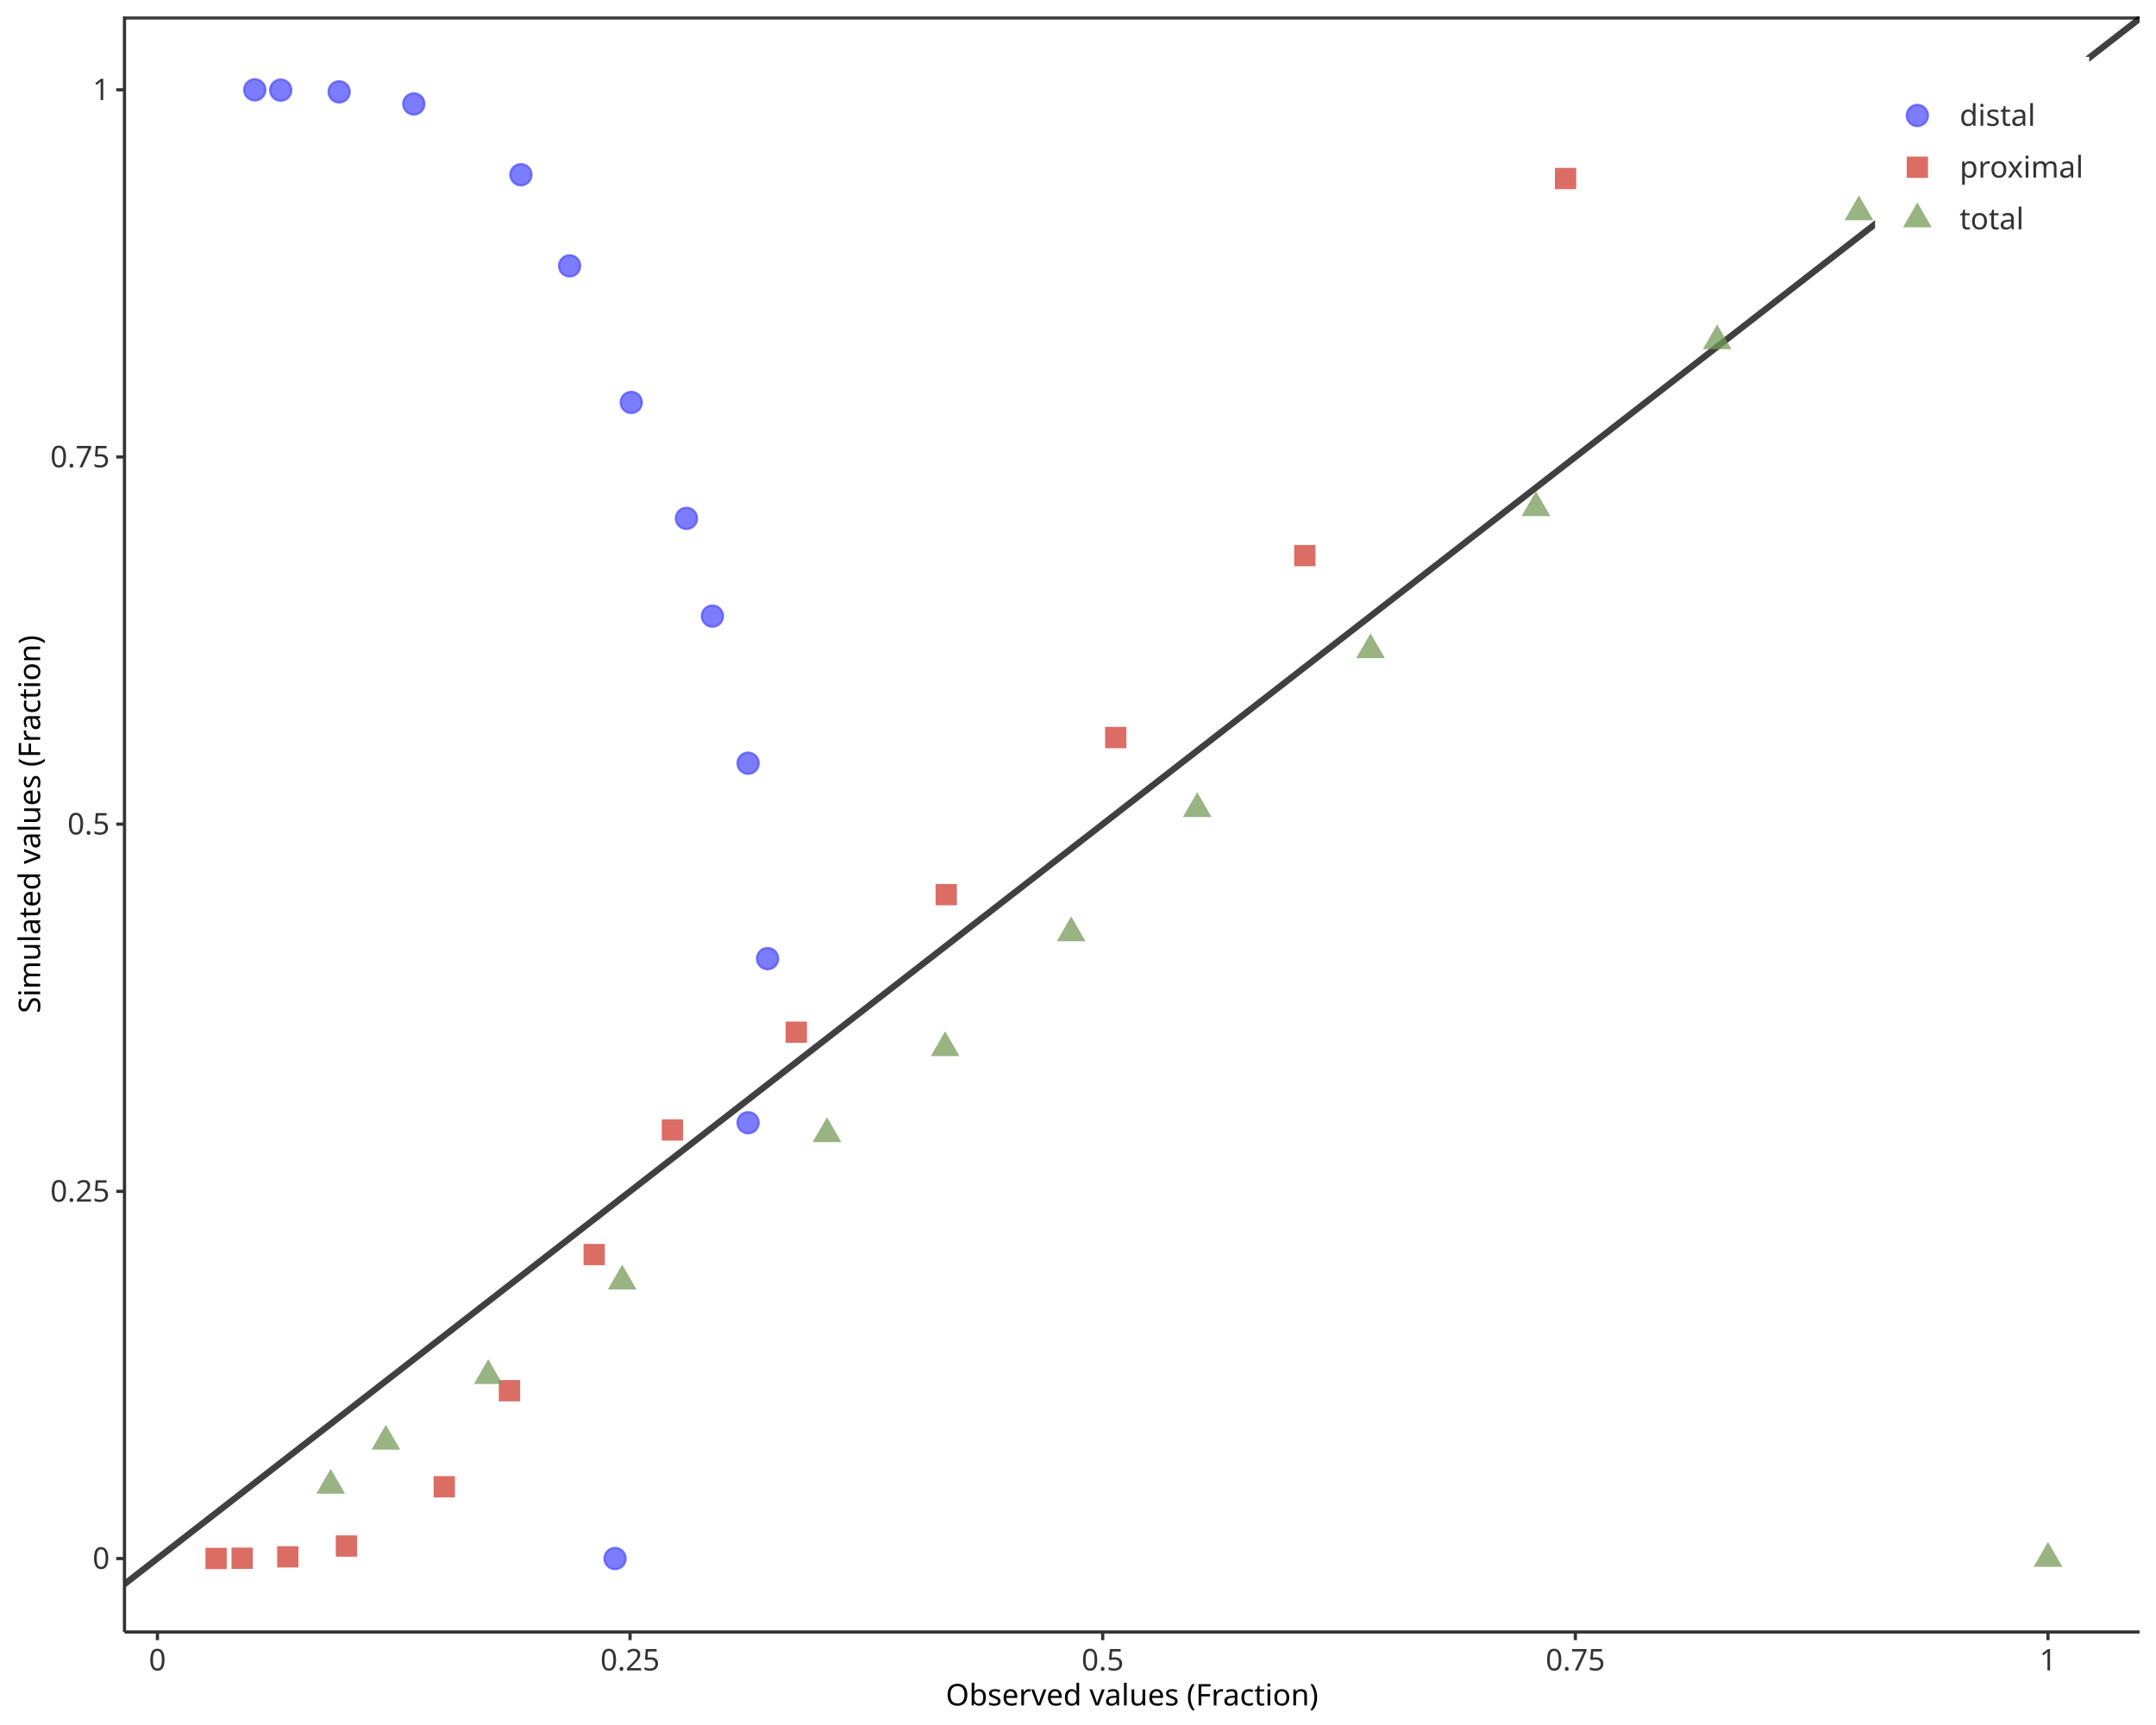
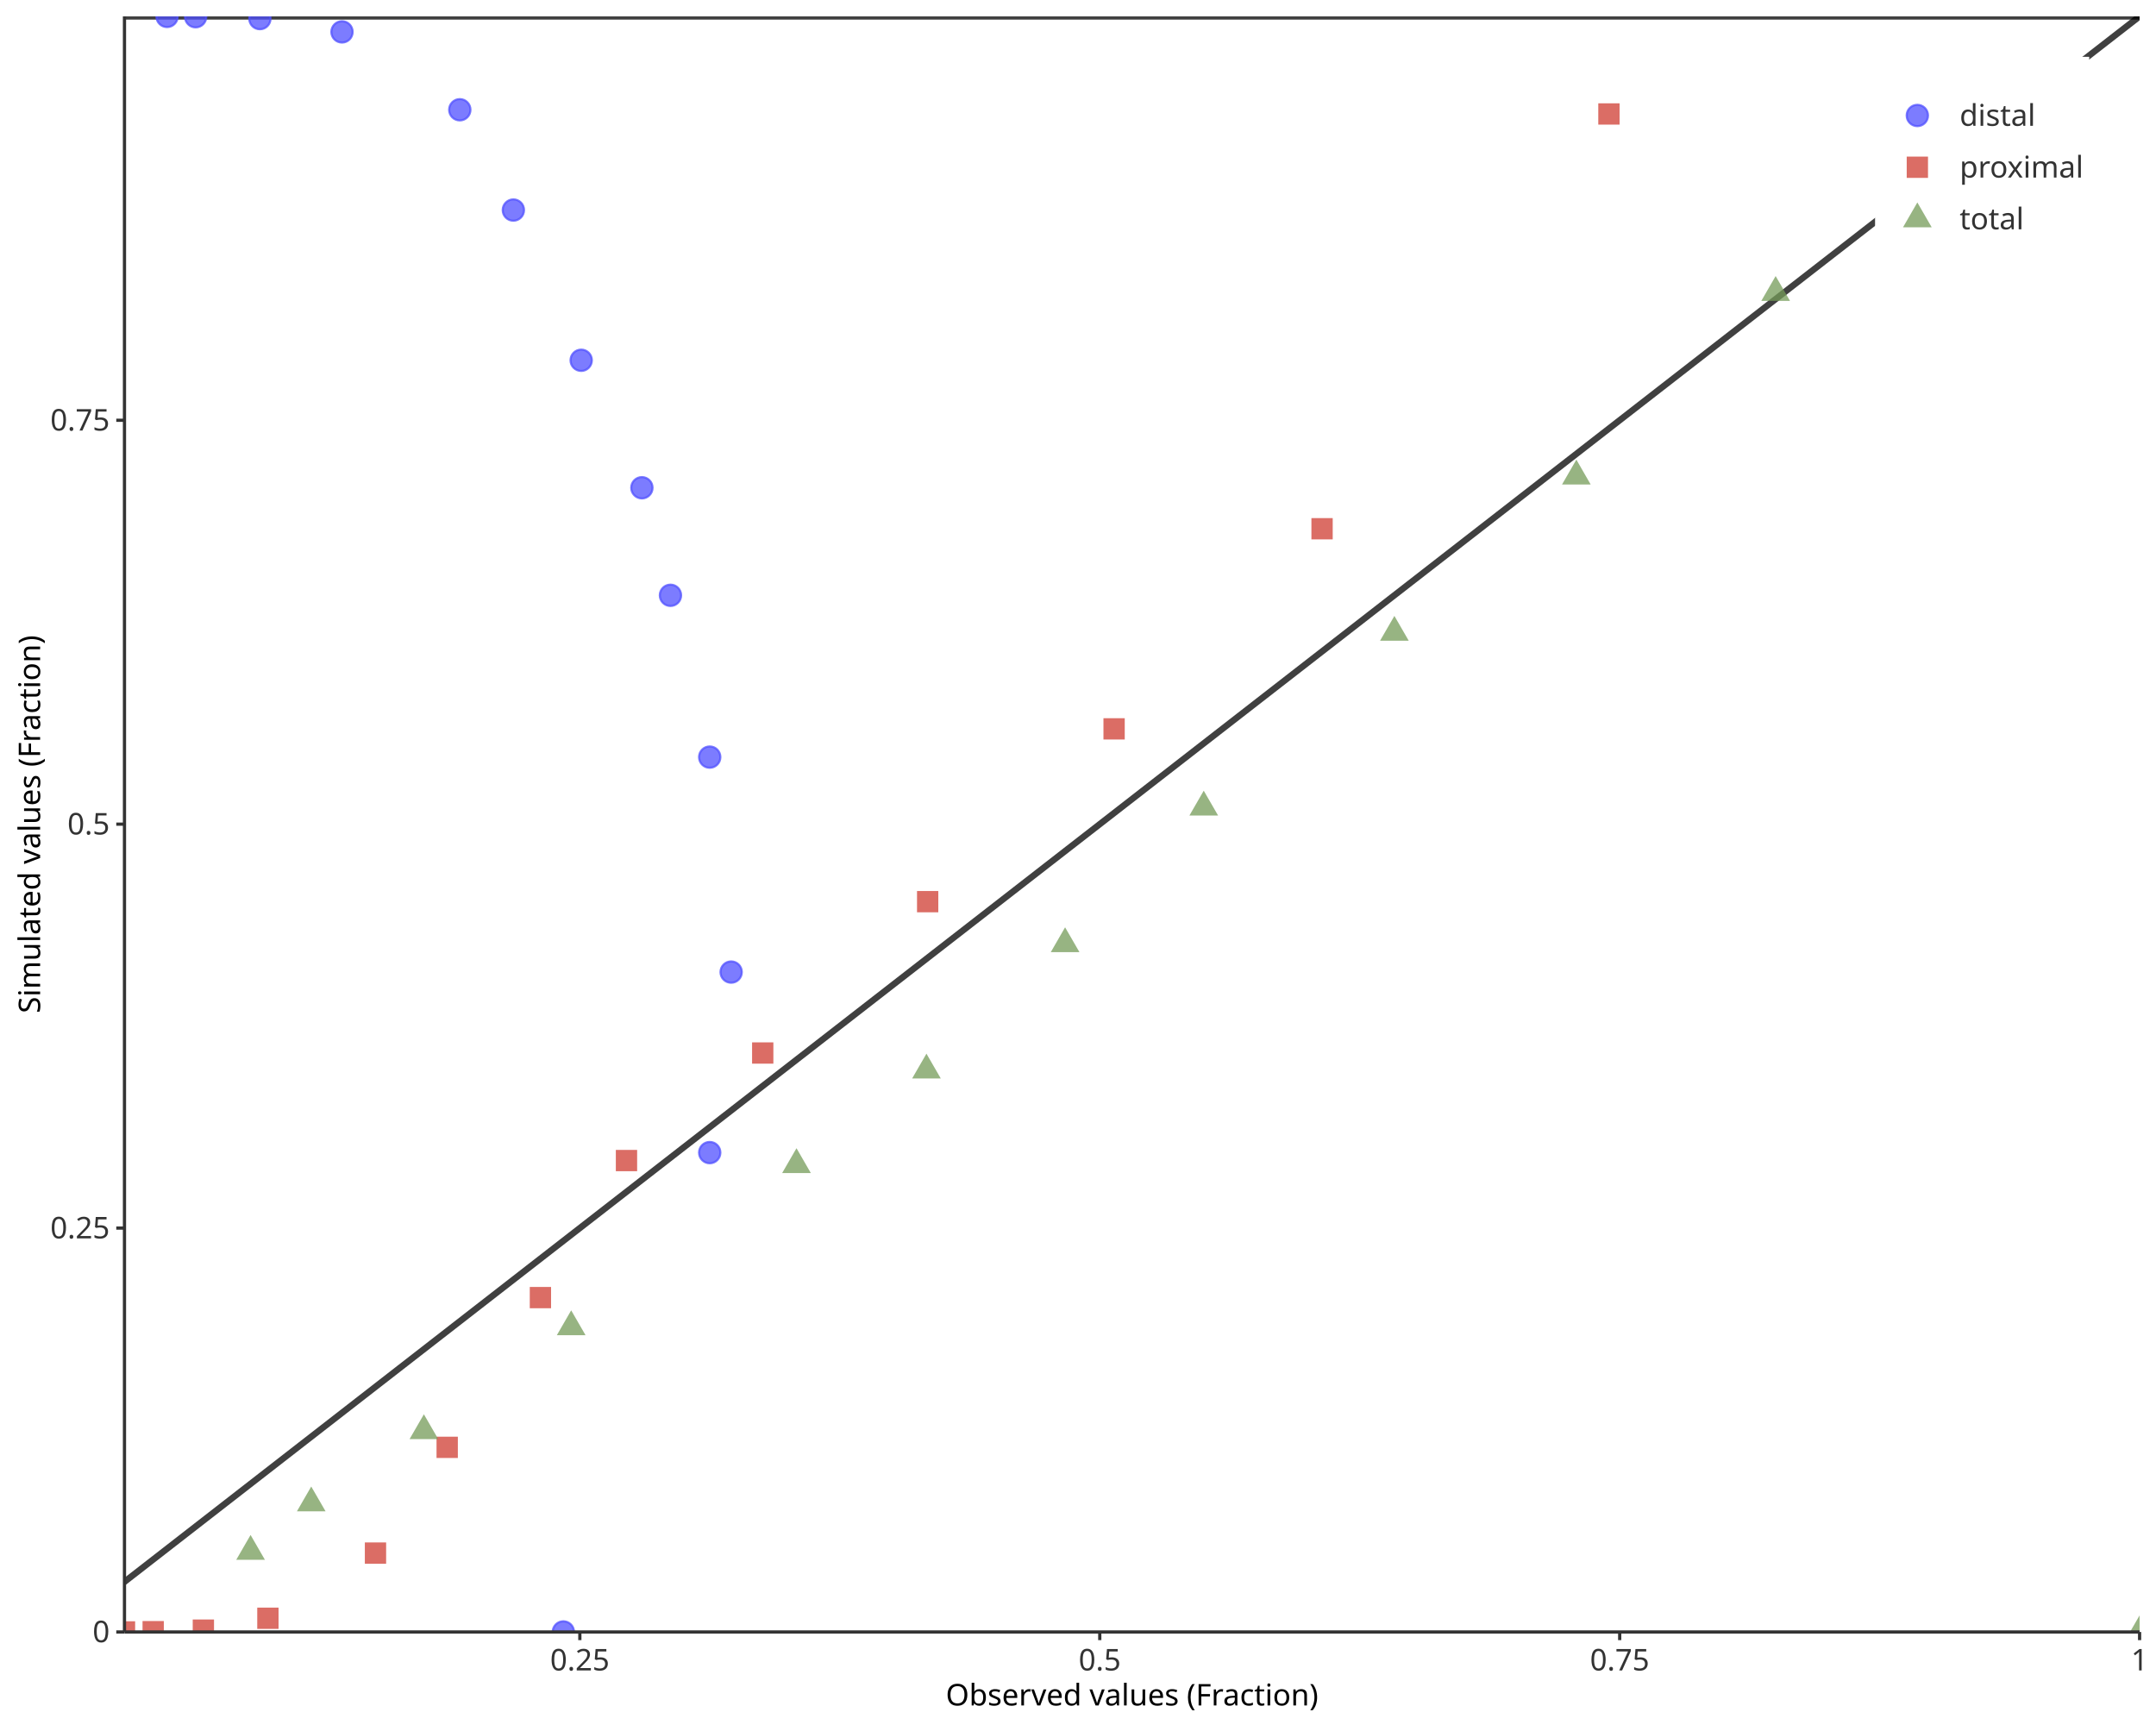
<svg xmlns="http://www.w3.org/2000/svg" class="svglite" data-engine-version="2.0" width="720.00pt" height="576.00pt" viewBox="0 0 720.00 576.00">
  <defs>
    <style type="text/css">
    .svglite line, .svglite polyline, .svglite polygon, .svglite path, .svglite rect, .svglite circle {
      fill: none;
      stroke: #000000;
      stroke-linecap: round;
      stroke-linejoin: round;
      stroke-miterlimit: 10.00;
    }
  </style>
  </defs>
  <rect width="100%" height="100%" style="stroke: none; fill: #FFFFFF;" />
  <defs>
    <clipPath id="cpMC4wMHw3MjAuMDB8MC4wMHw1NzYuMDA=">
      <rect x="0.00" y="0.00" width="720.00" height="576.00" />
    </clipPath>
  </defs>
  <g clip-path="url(#cpMC4wMHw3MjAuMDB8MC4wMHw1NzYuMDA=)">
    <rect x="0.00" y="0.00" width="720.00" height="576.00" style="stroke-width: 1.07; stroke: none; fill: #FFFFFF;" />
  </g>
  <defs>
    <clipPath id="cpNDEuNTd8NzE0LjUyfDUuNDh8NTQ0Ljkz">
      <rect x="41.57" y="5.48" width="672.95" height="539.45" />
    </clipPath>
  </defs>
  <g clip-path="url(#cpNDEuNTd8NzE0LjUyfDUuNDh8NTQ0Ljkz)">
    <rect x="41.57" y="5.48" width="672.95" height="539.45" style="stroke-width: 1.07; stroke: none; fill: #FFFFFF;" />
-     <polyline points="41.57,459.11 714.52,459.11 " style="stroke-width: 0.53; stroke: #FFFFFF; stroke-linecap: butt;" />
-     <polyline points="41.57,336.50 714.52,336.50 " style="stroke-width: 0.53; stroke: #FFFFFF; stroke-linecap: butt;" />
-     <polyline points="41.57,213.89 714.52,213.89 " style="stroke-width: 0.53; stroke: #FFFFFF; stroke-linecap: butt;" />
-     <polyline points="41.57,91.29 714.52,91.29 " style="stroke-width: 0.53; stroke: #FFFFFF; stroke-linecap: butt;" />
-     <polyline points="131.49,544.93 131.49,5.48 " style="stroke-width: 0.53; stroke: #FFFFFF; stroke-linecap: butt;" />
-     <polyline points="289.33,544.93 289.33,5.48 " style="stroke-width: 0.53; stroke: #FFFFFF; stroke-linecap: butt;" />
-     <polyline points="447.17,544.93 447.17,5.48 " style="stroke-width: 0.53; stroke: #FFFFFF; stroke-linecap: butt;" />
-     <polyline points="605.01,544.93 605.01,5.48 " style="stroke-width: 0.53; stroke: #FFFFFF; stroke-linecap: butt;" />
+     <polyline points="41.57,477.50 714.52,477.50 " style="stroke-width: 0.53; stroke: #FFFFFF; stroke-linecap: butt;" />
+     <polyline points="41.57,342.63 714.52,342.63 " style="stroke-width: 0.53; stroke: #FFFFFF; stroke-linecap: butt;" />
+     <polyline points="41.57,207.76 714.52,207.76 " style="stroke-width: 0.53; stroke: #FFFFFF; stroke-linecap: butt;" />
+     <polyline points="41.57,72.90 714.52,72.90 " style="stroke-width: 0.53; stroke: #FFFFFF; stroke-linecap: butt;" />
+     <polyline points="106.83,544.93 106.83,5.48 " style="stroke-width: 0.53; stroke: #FFFFFF; stroke-linecap: butt;" />
+     <polyline points="280.46,544.93 280.46,5.48 " style="stroke-width: 0.53; stroke: #FFFFFF; stroke-linecap: butt;" />
+     <polyline points="454.08,544.93 454.08,5.48 " style="stroke-width: 0.53; stroke: #FFFFFF; stroke-linecap: butt;" />
+     <polyline points="627.71,544.93 627.71,5.48 " style="stroke-width: 0.53; stroke: #FFFFFF; stroke-linecap: butt;" />
  </g>
  <g clip-path="url(#cpMC4wMHw3MjAuMDB8MC4wMHw1NzYuMDA=)">
</g>
  <g clip-path="url(#cpNDEuNTd8NzE0LjUyfDUuNDh8NTQ0Ljkz)">
</g>
  <g clip-path="url(#cpMC4wMHw3MjAuMDB8MC4wMHw1NzYuMDA=)">
</g>
  <g clip-path="url(#cpNDEuNTd8NzE0LjUyfDUuNDh8NTQ0Ljkz)">
</g>
  <g clip-path="url(#cpMC4wMHw3MjAuMDB8MC4wMHw1NzYuMDA=)">
</g>
  <g clip-path="url(#cpNDEuNTd8NzE0LjUyfDUuNDh8NTQ0Ljkz)">
</g>
  <g clip-path="url(#cpMC4wMHw3MjAuMDB8MC4wMHw1NzYuMDA=)">
</g>
  <g clip-path="url(#cpNDEuNTd8NzE0LjUyfDUuNDh8NTQ0Ljkz)">
</g>
  <g clip-path="url(#cpMC4wMHw3MjAuMDB8MC4wMHw1NzYuMDA=)">
</g>
  <g clip-path="url(#cpNDEuNTd8NzE0LjUyfDUuNDh8NTQ0Ljkz)">
</g>
  <g clip-path="url(#cpMC4wMHw3MjAuMDB8MC4wMHw1NzYuMDA=)">
</g>
  <g clip-path="url(#cpNDEuNTd8NzE0LjUyfDUuNDh8NTQ0Ljkz)">
</g>
  <g clip-path="url(#cpMC4wMHw3MjAuMDB8MC4wMHw1NzYuMDA=)">
</g>
  <g clip-path="url(#cpNDEuNTd8NzE0LjUyfDUuNDh8NTQ0Ljkz)">
</g>
  <g clip-path="url(#cpMC4wMHw3MjAuMDB8MC4wMHw1NzYuMDA=)">
</g>
  <g clip-path="url(#cpNDEuNTd8NzE0LjUyfDUuNDh8NTQ0Ljkz)">
</g>
  <g clip-path="url(#cpMC4wMHw3MjAuMDB8MC4wMHw1NzYuMDA=)">
</g>
  <g clip-path="url(#cpNDEuNTd8NzE0LjUyfDUuNDh8NTQ0Ljkz)">
</g>
  <g clip-path="url(#cpMC4wMHw3MjAuMDB8MC4wMHw1NzYuMDA=)">
</g>
  <g clip-path="url(#cpNDEuNTd8NzE0LjUyfDUuNDh8NTQ0Ljkz)">
</g>
  <g clip-path="url(#cpMC4wMHw3MjAuMDB8MC4wMHw1NzYuMDA=)">
</g>
  <g clip-path="url(#cpNDEuNTd8NzE0LjUyfDUuNDh8NTQ0Ljkz)">
</g>
  <g clip-path="url(#cpMC4wMHw3MjAuMDB8MC4wMHw1NzYuMDA=)">
</g>
  <g clip-path="url(#cpNDEuNTd8NzE0LjUyfDUuNDh8NTQ0Ljkz)">
</g>
  <g clip-path="url(#cpMC4wMHw3MjAuMDB8MC4wMHw1NzYuMDA=)">
</g>
  <g clip-path="url(#cpNDEuNTd8NzE0LjUyfDUuNDh8NTQ0Ljkz)">
</g>
  <g clip-path="url(#cpMC4wMHw3MjAuMDB8MC4wMHw1NzYuMDA=)">
</g>
  <g clip-path="url(#cpNDEuNTd8NzE0LjUyfDUuNDh8NTQ0Ljkz)">
</g>
  <g clip-path="url(#cpMC4wMHw3MjAuMDB8MC4wMHw1NzYuMDA=)">
</g>
  <g clip-path="url(#cpNDEuNTd8NzE0LjUyfDUuNDh8NTQ0Ljkz)">
</g>
  <g clip-path="url(#cpMC4wMHw3MjAuMDB8MC4wMHw1NzYuMDA=)">
</g>
  <g clip-path="url(#cpNDEuNTd8NzE0LjUyfDUuNDh8NTQ0Ljkz)">
-     <line x1="-631.38" y1="1051.68" x2="1387.47" y2="-516.51" style="stroke-width: 2.13; stroke: #000000; stroke-opacity: 0.75; stroke-linecap: butt;" />
+     <line x1="-631.38" y1="1050.92" x2="1387.47" y2="-517.27" style="stroke-width: 2.13; stroke: #000000; stroke-opacity: 0.75; stroke-linecap: butt;" />
    <line x1="-631.38" y1="5.48" x2="1387.47" y2="5.48" style="stroke-width: 2.13; stroke: #000000; stroke-opacity: 0.75; stroke-linecap: butt;" />
-     <circle cx="205.40" cy="520.41" r="3.56" style="stroke-width: 0.71; stroke: #5050FF; stroke-opacity: 0.75; fill: #5050FF; fill-opacity: 0.75;" />
-     <circle cx="249.83" cy="374.90" r="3.56" style="stroke-width: 0.71; stroke: #5050FF; stroke-opacity: 0.75; fill: #5050FF; fill-opacity: 0.75;" />
-     <circle cx="256.34" cy="320.10" r="3.56" style="stroke-width: 0.71; stroke: #5050FF; stroke-opacity: 0.75; fill: #5050FF; fill-opacity: 0.75;" />
-     <circle cx="249.83" cy="254.85" r="3.56" style="stroke-width: 0.71; stroke: #5050FF; stroke-opacity: 0.75; fill: #5050FF; fill-opacity: 0.75;" />
-     <circle cx="237.91" cy="205.73" r="3.56" style="stroke-width: 0.71; stroke: #5050FF; stroke-opacity: 0.75; fill: #5050FF; fill-opacity: 0.75;" />
-     <circle cx="229.24" cy="173.09" r="3.56" style="stroke-width: 0.71; stroke: #5050FF; stroke-opacity: 0.75; fill: #5050FF; fill-opacity: 0.75;" />
-     <circle cx="210.81" cy="134.38" r="3.56" style="stroke-width: 0.71; stroke: #5050FF; stroke-opacity: 0.75; fill: #5050FF; fill-opacity: 0.75;" />
-     <circle cx="190.22" cy="88.78" r="3.56" style="stroke-width: 0.71; stroke: #5050FF; stroke-opacity: 0.75; fill: #5050FF; fill-opacity: 0.75;" />
-     <circle cx="173.96" cy="58.34" r="3.56" style="stroke-width: 0.71; stroke: #5050FF; stroke-opacity: 0.75; fill: #5050FF; fill-opacity: 0.75;" />
-     <circle cx="138.19" cy="34.70" r="3.56" style="stroke-width: 0.71; stroke: #5050FF; stroke-opacity: 0.75; fill: #5050FF; fill-opacity: 0.75;" />
-     <circle cx="113.26" cy="30.67" r="3.56" style="stroke-width: 0.71; stroke: #5050FF; stroke-opacity: 0.75; fill: #5050FF; fill-opacity: 0.75;" />
-     <circle cx="93.75" cy="30.10" r="3.56" style="stroke-width: 0.71; stroke: #5050FF; stroke-opacity: 0.75; fill: #5050FF; fill-opacity: 0.75;" />
-     <circle cx="85.08" cy="30.00" r="3.56" style="stroke-width: 0.71; stroke: #5050FF; stroke-opacity: 0.75; fill: #5050FF; fill-opacity: 0.75;" />
-     <polygon points="519.27,63.17 526.38,63.17 526.38,56.06 519.27,56.06 " style="stroke-width: 0.71; stroke: none; fill: #CE3D32; fill-opacity: 0.75;" />
-     <polygon points="432.19,189.08 439.30,189.08 439.30,181.97 432.19,181.97 " style="stroke-width: 0.71; stroke: none; fill: #CE3D32; fill-opacity: 0.75;" />
-     <polygon points="369.05,249.83 376.16,249.83 376.16,242.72 369.05,242.72 " style="stroke-width: 0.71; stroke: none; fill: #CE3D32; fill-opacity: 0.75;" />
-     <polygon points="312.44,302.28 319.55,302.28 319.55,295.17 312.44,295.17 " style="stroke-width: 0.71; stroke: none; fill: #CE3D32; fill-opacity: 0.75;" />
-     <polygon points="262.37,348.22 269.48,348.22 269.48,341.11 262.37,341.11 " style="stroke-width: 0.71; stroke: none; fill: #CE3D32; fill-opacity: 0.75;" />
-     <polygon points="221.00,380.87 228.11,380.87 228.11,373.76 221.00,373.76 " style="stroke-width: 0.71; stroke: none; fill: #CE3D32; fill-opacity: 0.75;" />
-     <polygon points="194.88,422.47 201.99,422.47 201.99,415.36 194.88,415.36 " style="stroke-width: 0.71; stroke: none; fill: #CE3D32; fill-opacity: 0.75;" />
-     <polygon points="166.58,467.93 173.69,467.93 173.69,460.82 166.58,460.82 " style="stroke-width: 0.71; stroke: none; fill: #CE3D32; fill-opacity: 0.75;" />
-     <polygon points="144.81,500.02 151.92,500.02 151.92,492.91 144.81,492.91 " style="stroke-width: 0.71; stroke: none; fill: #CE3D32; fill-opacity: 0.75;" />
-     <polygon points="112.15,519.80 119.26,519.80 119.26,512.69 112.15,512.69 " style="stroke-width: 0.71; stroke: none; fill: #CE3D32; fill-opacity: 0.75;" />
-     <polygon points="92.55,523.40 99.66,523.40 99.66,516.29 92.55,516.29 " style="stroke-width: 0.71; stroke: none; fill: #CE3D32; fill-opacity: 0.75;" />
-     <polygon points="77.31,523.88 84.42,523.88 84.42,516.77 77.31,516.77 " style="stroke-width: 0.71; stroke: none; fill: #CE3D32; fill-opacity: 0.75;" />
-     <polygon points="68.61,523.95 75.72,523.95 75.72,516.84 68.61,516.84 " style="stroke-width: 0.71; stroke: none; fill: #CE3D32; fill-opacity: 0.75;" />
-     <polygon points="683.93,514.88 688.72,523.18 679.14,523.18 " style="stroke-width: 0.71; stroke: none; fill: #749B58; fill-opacity: 0.75;" />
-     <polygon points="620.80,65.24 625.58,73.53 616.01,73.53 " style="stroke-width: 0.71; stroke: none; fill: #749B58; fill-opacity: 0.75;" />
-     <polygon points="573.44,108.31 578.23,116.61 568.66,116.61 " style="stroke-width: 0.71; stroke: none; fill: #749B58; fill-opacity: 0.75;" />
-     <polygon points="512.94,164.05 517.73,172.34 508.15,172.34 " style="stroke-width: 0.71; stroke: none; fill: #749B58; fill-opacity: 0.75;" />
-     <polygon points="457.69,211.48 462.48,219.77 452.90,219.77 " style="stroke-width: 0.71; stroke: none; fill: #749B58; fill-opacity: 0.75;" />
-     <polygon points="399.82,264.53 404.61,272.82 395.03,272.82 " style="stroke-width: 0.71; stroke: none; fill: #749B58; fill-opacity: 0.75;" />
-     <polygon points="357.73,306.01 362.51,314.30 352.94,314.30 " style="stroke-width: 0.71; stroke: none; fill: #749B58; fill-opacity: 0.75;" />
-     <polygon points="315.64,344.36 320.42,352.65 310.85,352.65 " style="stroke-width: 0.71; stroke: none; fill: #749B58; fill-opacity: 0.75;" />
-     <polygon points="276.18,373.06 280.96,381.36 271.39,381.36 " style="stroke-width: 0.71; stroke: none; fill: #749B58; fill-opacity: 0.75;" />
-     <polygon points="207.78,422.28 212.57,430.58 202.99,430.58 " style="stroke-width: 0.71; stroke: none; fill: #749B58; fill-opacity: 0.75;" />
-     <polygon points="163.06,453.84 167.84,462.13 158.27,462.13 " style="stroke-width: 0.71; stroke: none; fill: #749B58; fill-opacity: 0.75;" />
-     <polygon points="128.86,475.76 133.65,484.05 124.07,484.05 " style="stroke-width: 0.71; stroke: none; fill: #749B58; fill-opacity: 0.75;" />
-     <polygon points="110.44,490.46 115.23,498.76 105.65,498.76 " style="stroke-width: 0.71; stroke: none; fill: #749B58; fill-opacity: 0.75;" />
+     <circle cx="188.13" cy="544.93" r="3.56" style="stroke-width: 0.71; stroke: #5050FF; stroke-opacity: 0.75; fill: #5050FF; fill-opacity: 0.75;" />
+     <circle cx="237.01" cy="384.87" r="3.56" style="stroke-width: 0.71; stroke: #5050FF; stroke-opacity: 0.75; fill: #5050FF; fill-opacity: 0.75;" />
+     <circle cx="244.17" cy="324.59" r="3.56" style="stroke-width: 0.71; stroke: #5050FF; stroke-opacity: 0.75; fill: #5050FF; fill-opacity: 0.75;" />
+     <circle cx="237.01" cy="252.81" r="3.56" style="stroke-width: 0.71; stroke: #5050FF; stroke-opacity: 0.75; fill: #5050FF; fill-opacity: 0.75;" />
+     <circle cx="223.90" cy="198.78" r="3.56" style="stroke-width: 0.71; stroke: #5050FF; stroke-opacity: 0.75; fill: #5050FF; fill-opacity: 0.75;" />
+     <circle cx="214.36" cy="162.87" r="3.56" style="stroke-width: 0.71; stroke: #5050FF; stroke-opacity: 0.75; fill: #5050FF; fill-opacity: 0.75;" />
+     <circle cx="194.09" cy="120.30" r="3.56" style="stroke-width: 0.71; stroke: #5050FF; stroke-opacity: 0.75; fill: #5050FF; fill-opacity: 0.75;" />
+     <circle cx="171.44" cy="70.14" r="3.56" style="stroke-width: 0.71; stroke: #5050FF; stroke-opacity: 0.75; fill: #5050FF; fill-opacity: 0.75;" />
+     <circle cx="153.55" cy="36.65" r="3.56" style="stroke-width: 0.71; stroke: #5050FF; stroke-opacity: 0.75; fill: #5050FF; fill-opacity: 0.75;" />
+     <circle cx="114.21" cy="10.65" r="3.56" style="stroke-width: 0.71; stroke: #5050FF; stroke-opacity: 0.75; fill: #5050FF; fill-opacity: 0.75;" />
+     <circle cx="86.79" cy="6.21" r="3.56" style="stroke-width: 0.71; stroke: #5050FF; stroke-opacity: 0.75; fill: #5050FF; fill-opacity: 0.75;" />
+     <circle cx="65.33" cy="5.58" r="3.56" style="stroke-width: 0.71; stroke: #5050FF; stroke-opacity: 0.75; fill: #5050FF; fill-opacity: 0.75;" />
+     <circle cx="55.79" cy="5.48" r="3.56" style="stroke-width: 0.71; stroke: #5050FF; stroke-opacity: 0.75; fill: #5050FF; fill-opacity: 0.75;" />
+     <polygon points="533.75,41.61 540.86,41.61 540.86,34.50 533.75,34.50 " style="stroke-width: 0.71; stroke: none; fill: #CE3D32; fill-opacity: 0.75;" />
+     <polygon points="437.95,180.11 445.06,180.11 445.06,173.00 437.95,173.00 " style="stroke-width: 0.71; stroke: none; fill: #CE3D32; fill-opacity: 0.75;" />
+     <polygon points="368.50,246.93 375.61,246.93 375.61,239.82 368.50,239.82 " style="stroke-width: 0.71; stroke: none; fill: #CE3D32; fill-opacity: 0.75;" />
+     <polygon points="306.24,304.63 313.35,304.63 313.35,297.52 306.24,297.52 " style="stroke-width: 0.71; stroke: none; fill: #CE3D32; fill-opacity: 0.75;" />
+     <polygon points="251.16,355.17 258.27,355.17 258.27,348.06 251.16,348.06 " style="stroke-width: 0.71; stroke: none; fill: #CE3D32; fill-opacity: 0.75;" />
+     <polygon points="205.66,391.08 212.77,391.08 212.77,383.97 205.66,383.97 " style="stroke-width: 0.71; stroke: none; fill: #CE3D32; fill-opacity: 0.75;" />
+     <polygon points="176.92,436.84 184.03,436.84 184.03,429.73 176.92,429.73 " style="stroke-width: 0.71; stroke: none; fill: #CE3D32; fill-opacity: 0.75;" />
+     <polygon points="145.78,486.84 152.90,486.84 152.90,479.73 145.78,479.73 " style="stroke-width: 0.71; stroke: none; fill: #CE3D32; fill-opacity: 0.75;" />
+     <polygon points="121.84,522.15 128.95,522.15 128.95,515.04 121.84,515.04 " style="stroke-width: 0.71; stroke: none; fill: #CE3D32; fill-opacity: 0.75;" />
+     <polygon points="85.91,543.91 93.02,543.91 93.02,536.80 85.91,536.80 " style="stroke-width: 0.71; stroke: none; fill: #CE3D32; fill-opacity: 0.75;" />
+     <polygon points="64.36,547.87 71.47,547.87 71.47,540.76 64.36,540.76 " style="stroke-width: 0.71; stroke: none; fill: #CE3D32; fill-opacity: 0.75;" />
+     <polygon points="47.60,548.39 54.71,548.39 54.71,541.28 47.60,541.28 " style="stroke-width: 0.71; stroke: none; fill: #CE3D32; fill-opacity: 0.75;" />
+     <polygon points="38.02,548.47 45.13,548.47 45.13,541.36 38.02,541.36 " style="stroke-width: 0.71; stroke: none; fill: #CE3D32; fill-opacity: 0.75;" />
+     <polygon points="714.52,539.40 719.31,547.70 709.73,547.70 " style="stroke-width: 0.71; stroke: none; fill: #749B58; fill-opacity: 0.75;" />
+     <polygon points="645.07,44.79 649.86,53.09 640.28,53.09 " style="stroke-width: 0.71; stroke: none; fill: #749B58; fill-opacity: 0.75;" />
+     <polygon points="592.98,92.18 597.77,100.47 588.19,100.47 " style="stroke-width: 0.71; stroke: none; fill: #749B58; fill-opacity: 0.75;" />
+     <polygon points="526.43,153.48 531.21,161.78 521.64,161.78 " style="stroke-width: 0.71; stroke: none; fill: #749B58; fill-opacity: 0.75;" />
+     <polygon points="465.66,205.66 470.45,213.95 460.87,213.95 " style="stroke-width: 0.71; stroke: none; fill: #749B58; fill-opacity: 0.75;" />
+     <polygon points="401.99,264.02 406.78,272.31 397.21,272.31 " style="stroke-width: 0.71; stroke: none; fill: #749B58; fill-opacity: 0.75;" />
+     <polygon points="355.69,309.64 360.48,317.93 350.91,317.93 " style="stroke-width: 0.71; stroke: none; fill: #749B58; fill-opacity: 0.75;" />
+     <polygon points="309.39,351.83 314.18,360.12 304.61,360.12 " style="stroke-width: 0.71; stroke: none; fill: #749B58; fill-opacity: 0.75;" />
+     <polygon points="265.99,383.40 270.78,391.70 261.20,391.70 " style="stroke-width: 0.71; stroke: none; fill: #749B58; fill-opacity: 0.75;" />
+     <polygon points="190.75,437.54 195.54,445.84 185.96,445.84 " style="stroke-width: 0.71; stroke: none; fill: #749B58; fill-opacity: 0.75;" />
+     <polygon points="141.56,472.25 146.35,480.54 136.77,480.54 " style="stroke-width: 0.71; stroke: none; fill: #749B58; fill-opacity: 0.75;" />
+     <polygon points="103.94,496.37 108.73,504.66 99.15,504.66 " style="stroke-width: 0.71; stroke: none; fill: #749B58; fill-opacity: 0.75;" />
+     <polygon points="83.68,512.54 88.47,520.84 78.89,520.84 " style="stroke-width: 0.71; stroke: none; fill: #749B58; fill-opacity: 0.75;" />
  </g>
  <g clip-path="url(#cpMC4wMHw3MjAuMDB8MC4wMHw1NzYuMDA=)">
    <polyline points="41.57,544.93 41.57,5.48 " style="stroke-width: 1.07; stroke: #333333; stroke-linecap: butt;" />
-     <text x="36.64" y="523.85" text-anchor="end" style="font-size: 10.00px; fill: #333333; font-family: sans;" textLength="5.56px" lengthAdjust="spacingAndGlyphs">0</text>
-     <text x="36.64" y="401.25" text-anchor="end" style="font-size: 10.00px; fill: #333333; font-family: sans;" textLength="19.46px" lengthAdjust="spacingAndGlyphs">0.25</text>
+     <text x="36.64" y="548.37" text-anchor="end" style="font-size: 10.00px; fill: #333333; font-family: sans;" textLength="5.56px" lengthAdjust="spacingAndGlyphs">0</text>
+     <text x="36.64" y="413.51" text-anchor="end" style="font-size: 10.00px; fill: #333333; font-family: sans;" textLength="19.46px" lengthAdjust="spacingAndGlyphs">0.25</text>
    <text x="36.64" y="278.64" text-anchor="end" style="font-size: 10.00px; fill: #333333; font-family: sans;" textLength="13.90px" lengthAdjust="spacingAndGlyphs">0.5</text>
-     <text x="36.64" y="156.03" text-anchor="end" style="font-size: 10.00px; fill: #333333; font-family: sans;" textLength="19.46px" lengthAdjust="spacingAndGlyphs">0.75</text>
-     <text x="36.64" y="33.43" text-anchor="end" style="font-size: 10.00px; fill: #333333; font-family: sans;" textLength="5.56px" lengthAdjust="spacingAndGlyphs">1</text>
-     <polyline points="38.83,520.41 41.57,520.41 " style="stroke-width: 1.07; stroke: #333333; stroke-linecap: butt;" />
-     <polyline points="38.83,397.81 41.57,397.81 " style="stroke-width: 1.07; stroke: #333333; stroke-linecap: butt;" />
+     <text x="36.64" y="143.77" text-anchor="end" style="font-size: 10.00px; fill: #333333; font-family: sans;" textLength="19.46px" lengthAdjust="spacingAndGlyphs">0.75</text>
+     <polyline points="38.83,544.93 41.57,544.93 " style="stroke-width: 1.07; stroke: #333333; stroke-linecap: butt;" />
+     <polyline points="38.83,410.07 41.57,410.07 " style="stroke-width: 1.07; stroke: #333333; stroke-linecap: butt;" />
    <polyline points="38.83,275.20 41.57,275.20 " style="stroke-width: 1.07; stroke: #333333; stroke-linecap: butt;" />
-     <polyline points="38.83,152.59 41.57,152.59 " style="stroke-width: 1.07; stroke: #333333; stroke-linecap: butt;" />
-     <polyline points="38.83,29.98 41.57,29.98 " style="stroke-width: 1.07; stroke: #333333; stroke-linecap: butt;" />
+     <polyline points="38.83,140.33 41.57,140.33 " style="stroke-width: 1.07; stroke: #333333; stroke-linecap: butt;" />
    <polyline points="41.57,544.93 714.52,544.93 " style="stroke-width: 1.07; stroke: #333333; stroke-linecap: butt;" />
-     <polyline points="52.57,547.67 52.57,544.93 " style="stroke-width: 1.07; stroke: #333333; stroke-linecap: butt;" />
-     <polyline points="210.41,547.67 210.41,544.93 " style="stroke-width: 1.07; stroke: #333333; stroke-linecap: butt;" />
-     <polyline points="368.25,547.67 368.25,544.93 " style="stroke-width: 1.07; stroke: #333333; stroke-linecap: butt;" />
-     <polyline points="526.09,547.67 526.09,544.93 " style="stroke-width: 1.07; stroke: #333333; stroke-linecap: butt;" />
-     <polyline points="683.93,547.67 683.93,544.93 " style="stroke-width: 1.07; stroke: #333333; stroke-linecap: butt;" />
-     <text x="52.57" y="557.78" text-anchor="middle" style="font-size: 10.00px; fill: #333333; font-family: sans;" textLength="5.56px" lengthAdjust="spacingAndGlyphs">0</text>
-     <text x="210.41" y="557.78" text-anchor="middle" style="font-size: 10.00px; fill: #333333; font-family: sans;" textLength="19.46px" lengthAdjust="spacingAndGlyphs">0.25</text>
-     <text x="368.25" y="557.78" text-anchor="middle" style="font-size: 10.00px; fill: #333333; font-family: sans;" textLength="13.90px" lengthAdjust="spacingAndGlyphs">0.5</text>
-     <text x="526.09" y="557.78" text-anchor="middle" style="font-size: 10.00px; fill: #333333; font-family: sans;" textLength="19.46px" lengthAdjust="spacingAndGlyphs">0.75</text>
-     <text x="683.93" y="557.78" text-anchor="middle" style="font-size: 10.00px; fill: #333333; font-family: sans;" textLength="5.56px" lengthAdjust="spacingAndGlyphs">1</text>
+     <polyline points="193.64,547.67 193.64,544.93 " style="stroke-width: 1.07; stroke: #333333; stroke-linecap: butt;" />
+     <polyline points="367.27,547.67 367.27,544.93 " style="stroke-width: 1.07; stroke: #333333; stroke-linecap: butt;" />
+     <polyline points="540.90,547.67 540.90,544.93 " style="stroke-width: 1.07; stroke: #333333; stroke-linecap: butt;" />
+     <polyline points="714.52,547.67 714.52,544.93 " style="stroke-width: 1.07; stroke: #333333; stroke-linecap: butt;" />
+     <text x="193.64" y="557.78" text-anchor="middle" style="font-size: 10.00px; fill: #333333; font-family: sans;" textLength="19.46px" lengthAdjust="spacingAndGlyphs">0.25</text>
+     <text x="367.27" y="557.78" text-anchor="middle" style="font-size: 10.00px; fill: #333333; font-family: sans;" textLength="13.90px" lengthAdjust="spacingAndGlyphs">0.5</text>
+     <text x="540.90" y="557.78" text-anchor="middle" style="font-size: 10.00px; fill: #333333; font-family: sans;" textLength="19.46px" lengthAdjust="spacingAndGlyphs">0.75</text>
+     <text x="714.52" y="557.78" text-anchor="middle" style="font-size: 10.00px; fill: #333333; font-family: sans;" textLength="5.56px" lengthAdjust="spacingAndGlyphs">1</text>
    <text x="378.05" y="569.48" text-anchor="middle" style="font-size: 10.00px; font-family: sans;" textLength="120.62px" lengthAdjust="spacingAndGlyphs">Observed values (Fraction)</text>
    <text transform="translate(13.40,275.21) rotate(-90)" text-anchor="middle" style="font-size: 10.00px; font-family: sans;" textLength="121.73px" lengthAdjust="spacingAndGlyphs">Simulated values (Fraction)</text>
    <rect x="626.18" y="18.97" width="71.51" height="68.28" style="stroke-width: 1.07; stroke: none; fill: #FFFFFF;" />
    <rect x="631.66" y="29.92" width="17.28" height="17.28" style="stroke-width: 1.07; stroke: none; fill: #FFFFFF;" />
    <circle cx="640.30" cy="38.56" r="3.56" style="stroke-width: 0.71; stroke: #5050FF; stroke-opacity: 0.75; fill: #5050FF; fill-opacity: 0.75;" />
    <rect x="631.66" y="47.20" width="17.28" height="17.28" style="stroke-width: 1.07; stroke: none; fill: #FFFFFF;" />
    <polygon points="636.75,59.40 643.86,59.40 643.86,52.29 636.75,52.29 " style="stroke-width: 0.71; stroke: none; fill: #CE3D32; fill-opacity: 0.75;" />
    <rect x="631.66" y="64.48" width="17.28" height="17.28" style="stroke-width: 1.07; stroke: none; fill: #FFFFFF;" />
    <polygon points="640.30,67.60 645.09,75.89 635.52,75.89 " style="stroke-width: 0.71; stroke: none; fill: #749B58; fill-opacity: 0.75;" />
    <text x="654.42" y="42.01" style="font-size: 10.00px; fill: #333333; font-family: sans;" textLength="23.35px" lengthAdjust="spacingAndGlyphs">distal</text>
    <text x="654.42" y="59.29" style="font-size: 10.00px; fill: #333333; font-family: sans;" textLength="37.79px" lengthAdjust="spacingAndGlyphs">proximal</text>
    <text x="654.42" y="76.57" style="font-size: 10.00px; fill: #333333; font-family: sans;" textLength="18.90px" lengthAdjust="spacingAndGlyphs">total</text>
  </g>
</svg>
